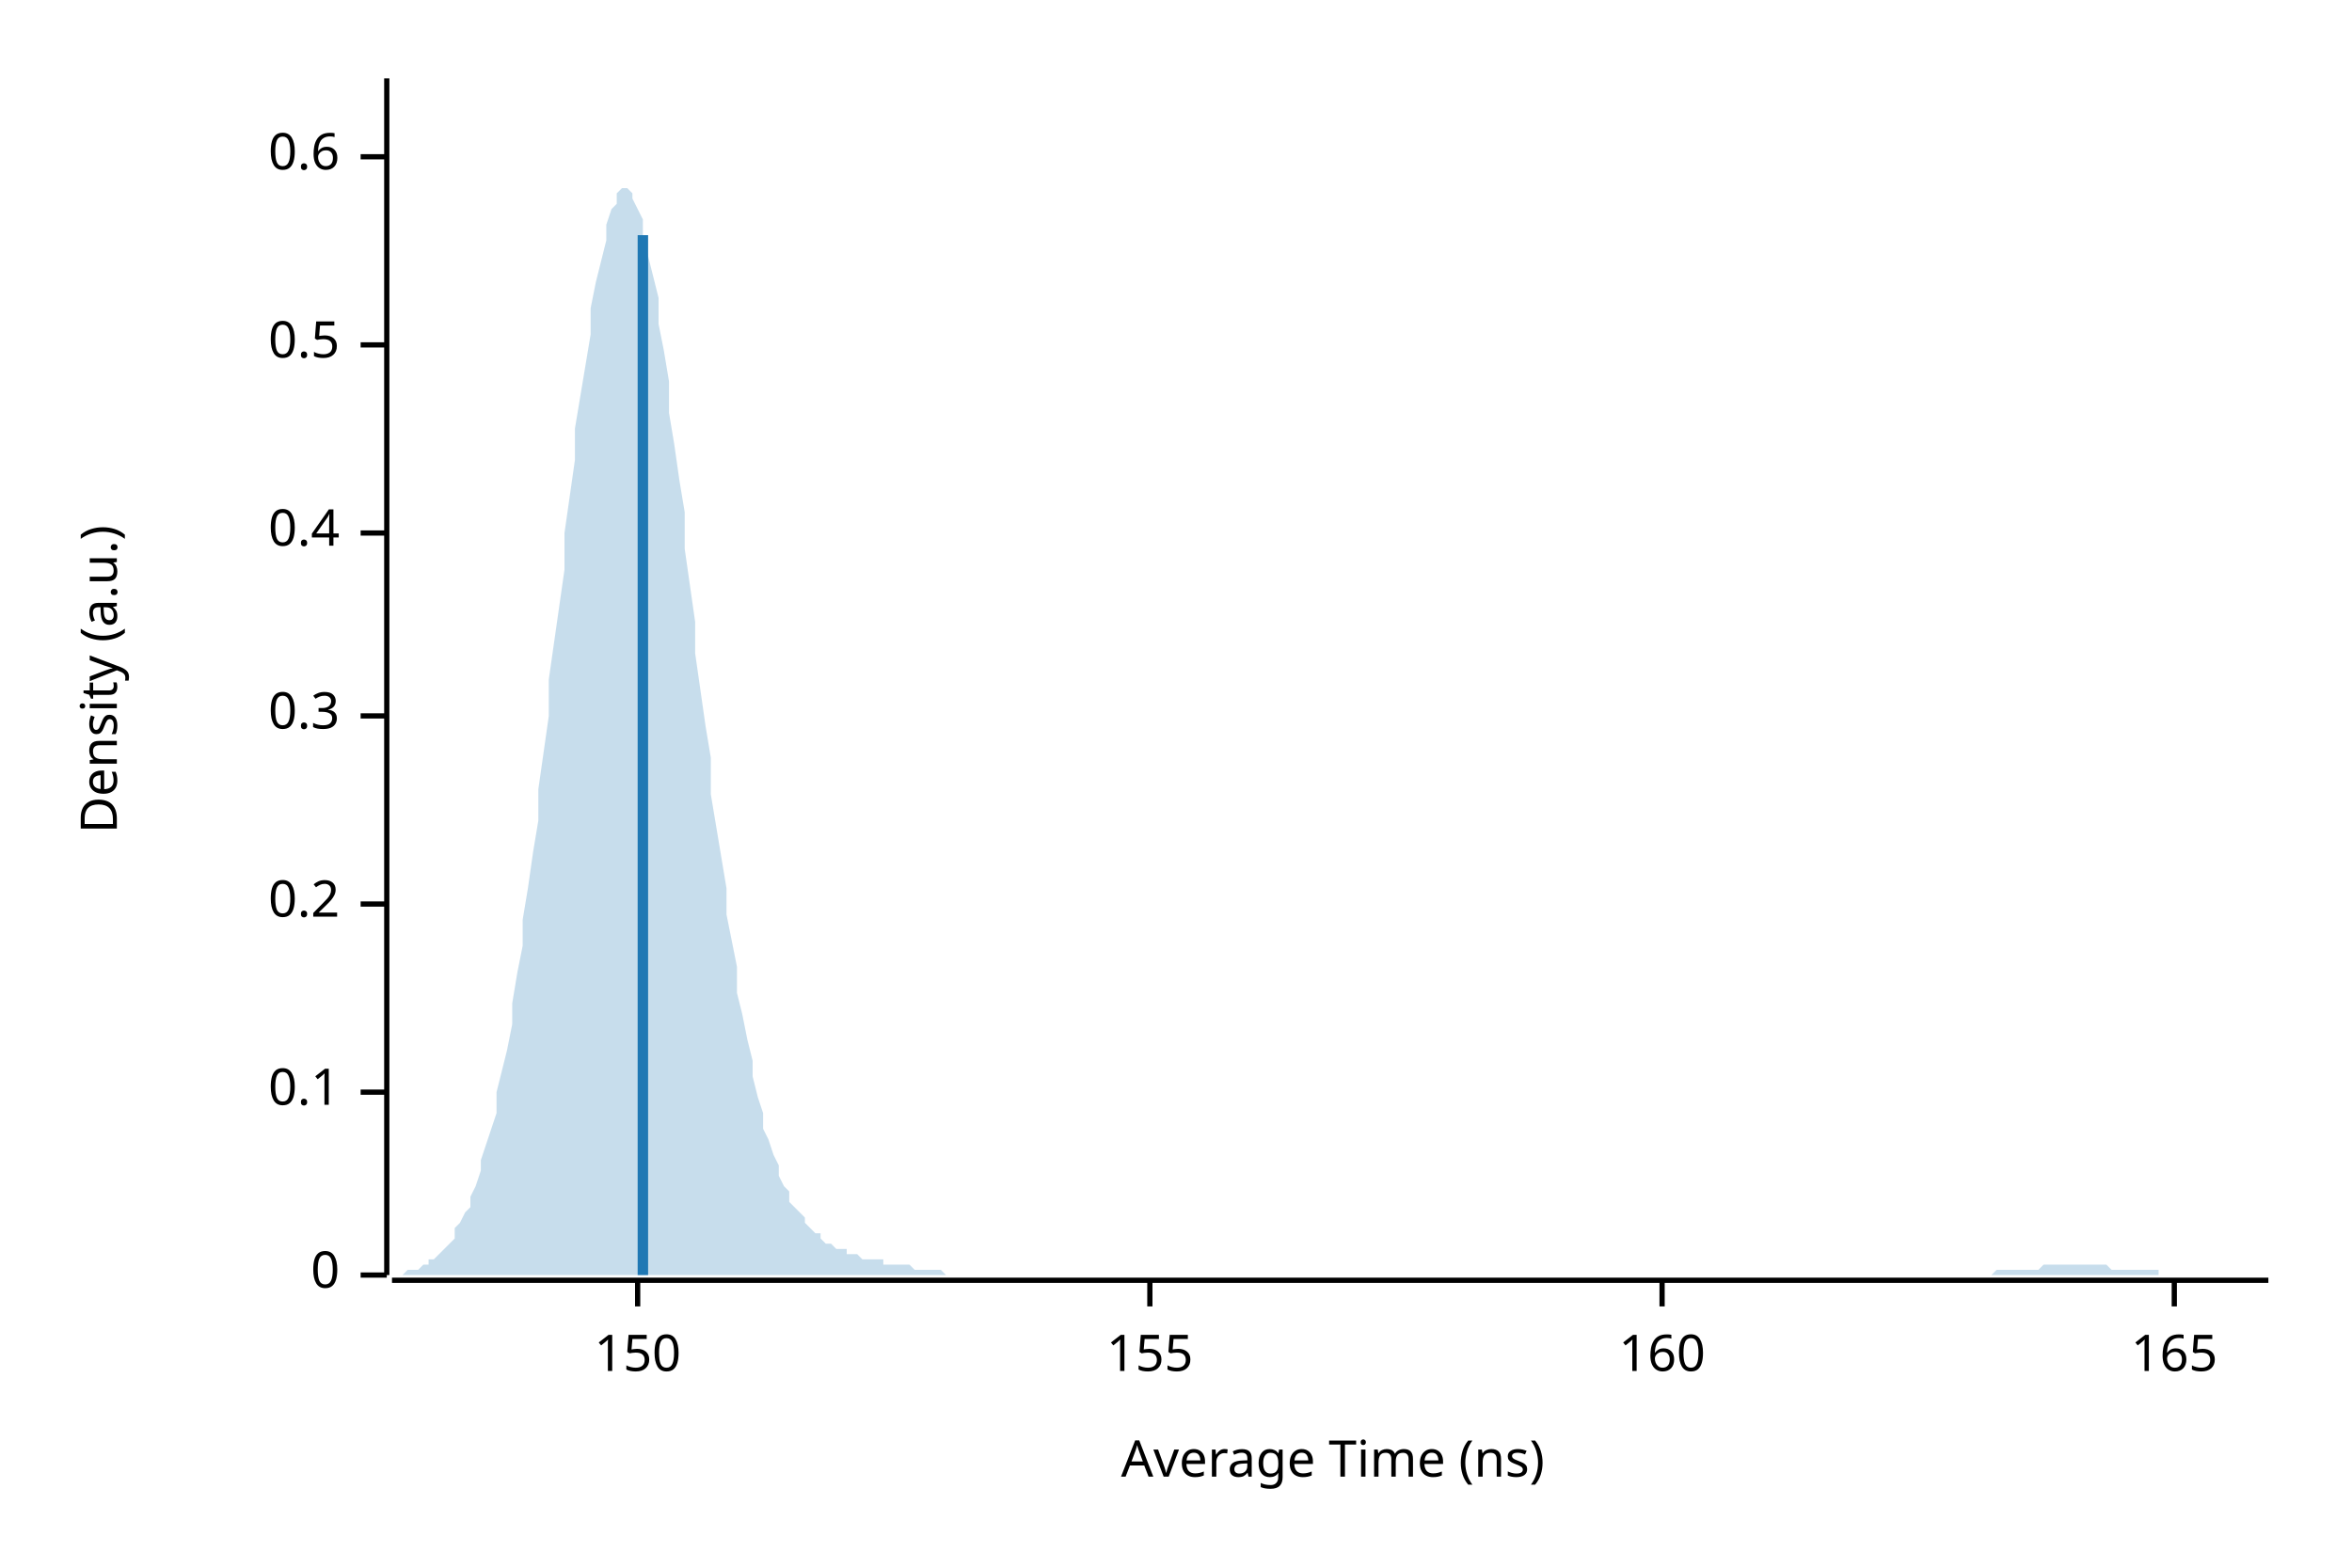
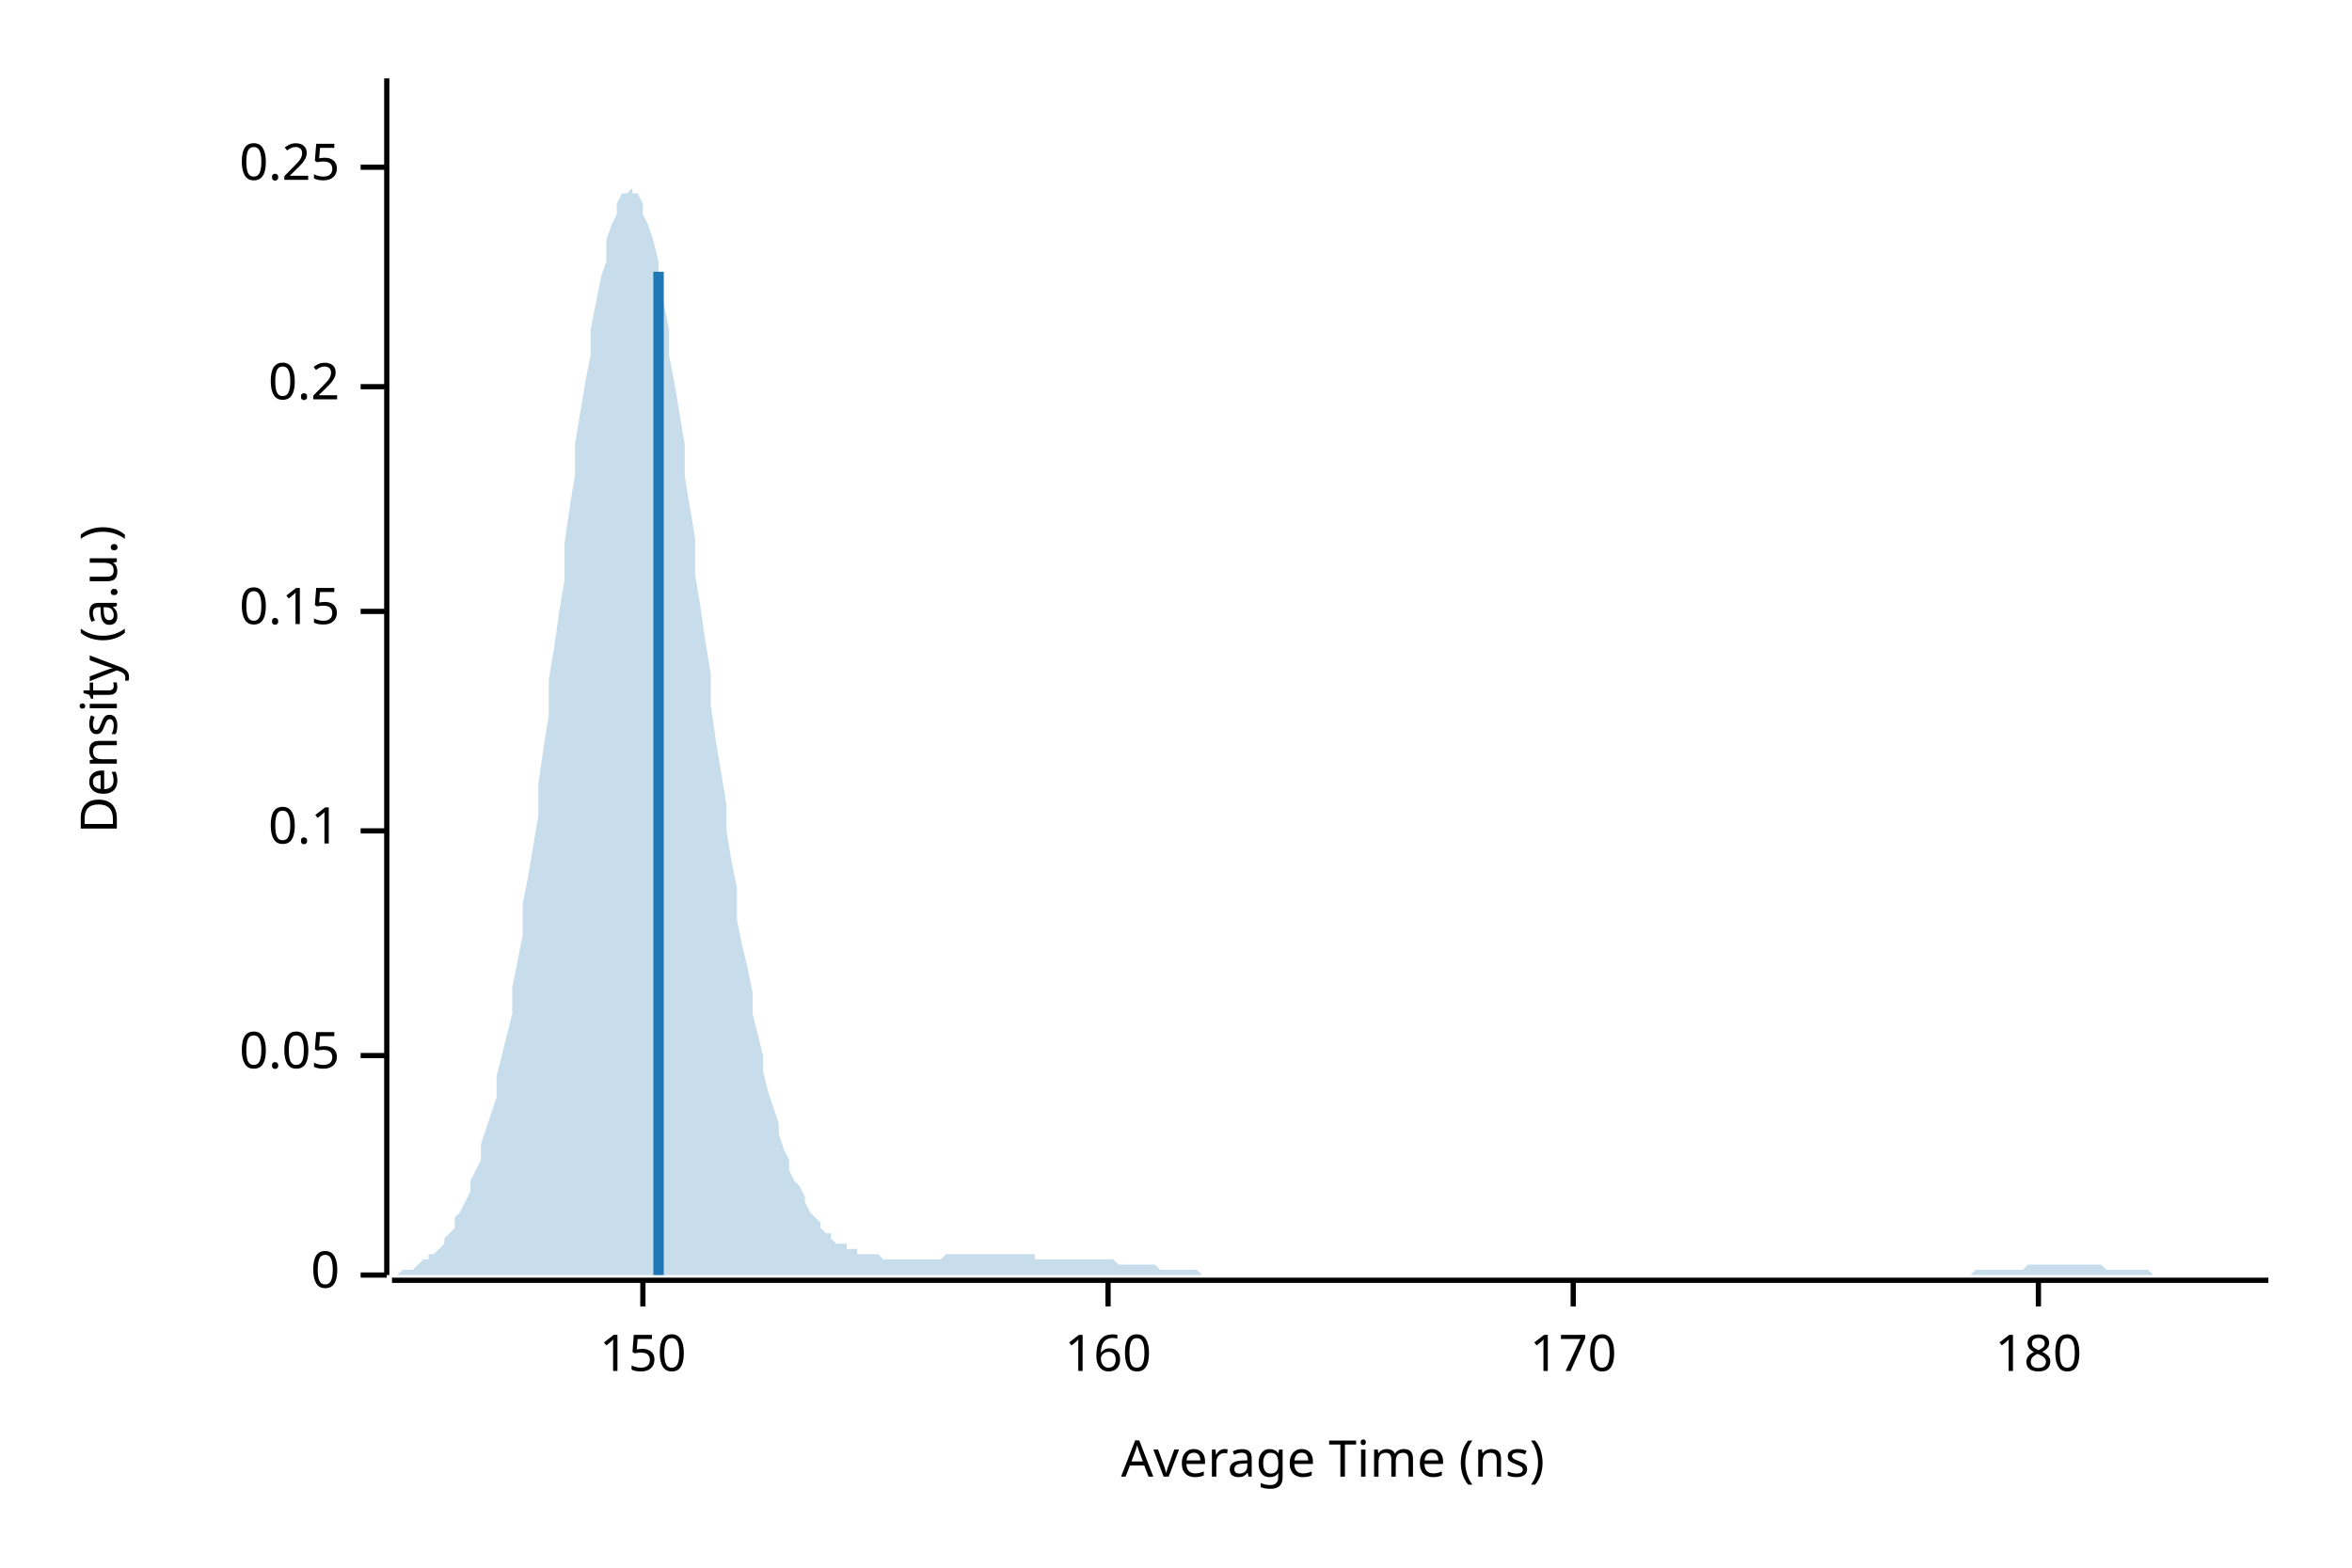
<svg xmlns="http://www.w3.org/2000/svg" width="450" height="300" viewBox="0 0 450 300">
  <text x="15" y="130" dy="0.76em" text-anchor="middle" font-family="sans-serif" font-size="9.677" opacity="1" fill="#000000" transform="rotate(270, 15, 130)">
Density (a.u.)
</text>
  <text x="255" y="285" dy="-0.5ex" text-anchor="middle" font-family="sans-serif" font-size="9.677" opacity="1" fill="#000000">
Average Time (ns)
</text>
  <polyline fill="none" opacity="1" stroke="#000000" stroke-width="1" points="74,15 74,244 " />
  <text x="65" y="244" dy="0.5ex" text-anchor="end" font-family="sans-serif" font-size="9.677" opacity="1" fill="#000000">
0
</text>
  <polyline fill="none" opacity="1" stroke="#000000" stroke-width="1" points="69,244 74,244 " />
-   <text x="65" y="209" dy="0.5ex" text-anchor="end" font-family="sans-serif" font-size="9.677" opacity="1" fill="#000000">
+   <text x="65" y="202" dy="0.5ex" text-anchor="end" font-family="sans-serif" font-size="9.677" opacity="1" fill="#000000">
+ 0.05
+ </text>
+   <polyline fill="none" opacity="1" stroke="#000000" stroke-width="1" points="69,202 74,202 " />
+   <text x="65" y="159" dy="0.5ex" text-anchor="end" font-family="sans-serif" font-size="9.677" opacity="1" fill="#000000">
0.1
</text>
-   <polyline fill="none" opacity="1" stroke="#000000" stroke-width="1" points="69,209 74,209 " />
-   <text x="65" y="173" dy="0.5ex" text-anchor="end" font-family="sans-serif" font-size="9.677" opacity="1" fill="#000000">
+   <polyline fill="none" opacity="1" stroke="#000000" stroke-width="1" points="69,159 74,159 " />
+   <text x="65" y="117" dy="0.5ex" text-anchor="end" font-family="sans-serif" font-size="9.677" opacity="1" fill="#000000">
+ 0.15
+ </text>
+   <polyline fill="none" opacity="1" stroke="#000000" stroke-width="1" points="69,117 74,117 " />
+   <text x="65" y="74" dy="0.5ex" text-anchor="end" font-family="sans-serif" font-size="9.677" opacity="1" fill="#000000">
0.2
</text>
-   <polyline fill="none" opacity="1" stroke="#000000" stroke-width="1" points="69,173 74,173 " />
-   <text x="65" y="137" dy="0.5ex" text-anchor="end" font-family="sans-serif" font-size="9.677" opacity="1" fill="#000000">
- 0.3
+   <polyline fill="none" opacity="1" stroke="#000000" stroke-width="1" points="69,74 74,74 " />
+   <text x="65" y="32" dy="0.5ex" text-anchor="end" font-family="sans-serif" font-size="9.677" opacity="1" fill="#000000">
+ 0.25
</text>
-   <polyline fill="none" opacity="1" stroke="#000000" stroke-width="1" points="69,137 74,137 " />
-   <text x="65" y="102" dy="0.5ex" text-anchor="end" font-family="sans-serif" font-size="9.677" opacity="1" fill="#000000">
- 0.4
- </text>
-   <polyline fill="none" opacity="1" stroke="#000000" stroke-width="1" points="69,102 74,102 " />
-   <text x="65" y="66" dy="0.5ex" text-anchor="end" font-family="sans-serif" font-size="9.677" opacity="1" fill="#000000">
- 0.5
- </text>
-   <polyline fill="none" opacity="1" stroke="#000000" stroke-width="1" points="69,66 74,66 " />
-   <text x="65" y="30" dy="0.5ex" text-anchor="end" font-family="sans-serif" font-size="9.677" opacity="1" fill="#000000">
- 0.6
- </text>
-   <polyline fill="none" opacity="1" stroke="#000000" stroke-width="1" points="69,30 74,30 " />
+   <polyline fill="none" opacity="1" stroke="#000000" stroke-width="1" points="69,32 74,32 " />
  <polyline fill="none" opacity="1" stroke="#000000" stroke-width="1" points="75,245 434,245 " />
-   <text x="122" y="255" dy="0.76em" text-anchor="middle" font-family="sans-serif" font-size="9.677" opacity="1" fill="#000000">
+   <text x="123" y="255" dy="0.76em" text-anchor="middle" font-family="sans-serif" font-size="9.677" opacity="1" fill="#000000">
150
</text>
-   <polyline fill="none" opacity="1" stroke="#000000" stroke-width="1" points="122,245 122,250 " />
-   <text x="220" y="255" dy="0.76em" text-anchor="middle" font-family="sans-serif" font-size="9.677" opacity="1" fill="#000000">
- 155
- </text>
-   <polyline fill="none" opacity="1" stroke="#000000" stroke-width="1" points="220,245 220,250 " />
-   <text x="318" y="255" dy="0.76em" text-anchor="middle" font-family="sans-serif" font-size="9.677" opacity="1" fill="#000000">
+   <polyline fill="none" opacity="1" stroke="#000000" stroke-width="1" points="123,245 123,250 " />
+   <text x="212" y="255" dy="0.76em" text-anchor="middle" font-family="sans-serif" font-size="9.677" opacity="1" fill="#000000">
160
</text>
-   <polyline fill="none" opacity="1" stroke="#000000" stroke-width="1" points="318,245 318,250 " />
-   <text x="416" y="255" dy="0.76em" text-anchor="middle" font-family="sans-serif" font-size="9.677" opacity="1" fill="#000000">
- 165
+   <polyline fill="none" opacity="1" stroke="#000000" stroke-width="1" points="212,245 212,250 " />
+   <text x="301" y="255" dy="0.76em" text-anchor="middle" font-family="sans-serif" font-size="9.677" opacity="1" fill="#000000">
+ 170
</text>
-   <polyline fill="none" opacity="1" stroke="#000000" stroke-width="1" points="416,245 416,250 " />
-   <polygon opacity="0.25" fill="#1F78B4" points="75,244 75,244 76,244 77,244 77,244 78,243 79,243 80,243 80,243 81,242 82,242 82,241 83,241 84,240 85,239 85,239 86,238 87,237 87,235 88,234 89,232 90,231 90,229 91,227 92,224 92,222 93,219 94,216 95,213 95,209 96,205 97,201 98,196 98,192 99,186 100,181 100,176 101,170 102,163 103,157 103,151 104,144 105,137 105,130 106,123 107,116 108,109 108,102 109,95 110,88 110,82 111,76 112,70 113,64 113,59 114,54 115,50 116,46 116,43 117,40 118,39 118,37 119,36 120,36 121,37 121,38 122,40 123,42 123,45 124,49 125,53 126,57 126,62 127,67 128,73 128,79 129,85 130,92 131,98 131,105 132,112 133,119 133,125 134,132 135,139 136,145 136,152 137,158 138,164 139,170 139,175 140,180 141,185 141,190 142,194 143,199 144,203 144,206 145,210 146,213 146,216 147,218 148,221 149,223 149,225 150,227 151,228 151,230 152,231 153,232 154,233 154,234 155,235 156,236 157,236 157,237 158,238 159,238 159,238 160,239 161,239 162,239 162,240 163,240 164,240 164,240 165,241 166,241 167,241 167,241 168,241 169,241 169,242 170,242 171,242 172,242 172,242 173,242 174,242 175,243 175,243 176,243 177,243 177,243 178,243 179,243 180,243 180,243 181,244 182,244 182,244 183,244 184,244 185,244 185,244 186,244 187,244 187,244 188,244 189,244 190,244 190,244 191,244 192,244 192,244 193,244 194,244 195,244 195,244 196,244 197,244 198,244 198,244 199,244 200,244 200,244 201,244 202,244 203,244 203,244 204,244 205,244 205,244 206,244 207,244 208,244 208,244 209,244 210,244 210,244 211,244 212,244 213,244 213,244 214,244 215,244 216,244 216,244 217,244 218,244 218,244 219,244 220,244 221,244 221,244 222,244 223,244 223,244 224,244 225,244 226,244 226,244 227,244 228,244 228,244 229,244 230,244 231,244 231,244 232,244 233,244 233,244 234,244 235,244 236,244 236,244 237,244 238,244 239,244 239,244 240,244 241,244 241,244 242,244 243,244 244,244 244,244 245,244 246,244 246,244 247,244 248,244 249,244 249,244 250,244 251,244 251,244 252,244 253,244 254,244 254,244 255,244 256,244 257,244 257,244 258,244 259,244 259,244 260,244 261,244 262,244 262,244 263,244 264,244 264,244 265,244 266,244 267,244 267,244 268,244 269,244 269,244 270,244 271,244 272,244 272,244 273,244 274,244 275,244 275,244 276,244 277,244 277,244 278,244 279,244 280,244 280,244 281,244 282,244 282,244 283,244 284,244 285,244 285,244 286,244 287,244 287,244 288,244 289,244 290,244 290,244 291,244 292,244 292,244 293,244 294,244 295,244 295,244 296,244 297,244 298,244 298,244 299,244 300,244 300,244 301,244 302,244 303,244 303,244 304,244 305,244 305,244 306,244 307,244 308,244 308,244 309,244 310,244 310,244 311,244 312,244 313,244 313,244 314,244 315,244 316,244 316,244 317,244 318,244 318,244 319,244 320,244 321,244 321,244 322,244 323,244 323,244 324,244 325,244 326,244 326,244 327,244 328,244 328,244 329,244 330,244 331,244 331,244 332,244 333,244 333,244 334,244 335,244 336,244 336,244 337,244 338,244 339,244 339,244 340,244 341,244 341,244 342,244 343,244 344,244 344,244 345,244 346,244 346,244 347,244 348,244 349,244 349,244 350,244 351,244 351,244 352,244 353,244 354,244 354,244 355,244 356,244 357,244 357,244 358,244 359,244 359,244 360,244 361,244 362,244 362,244 363,244 364,244 364,244 365,244 366,244 367,244 367,244 368,244 369,244 369,244 370,244 371,244 372,244 372,244 373,244 374,244 375,244 375,244 376,244 377,244 377,244 378,244 379,244 380,244 380,244 381,244 382,243 382,243 383,243 384,243 385,243 385,243 386,243 387,243 387,243 388,243 389,243 390,243 390,243 391,242 392,242 392,242 393,242 394,242 395,242 395,242 396,242 397,242 398,242 398,242 399,242 400,242 400,242 401,242 402,242 403,242 403,242 404,243 405,243 405,243 406,243 407,243 408,243 408,243 409,243 410,243 410,243 411,243 412,243 413,243 413,244 414,244 415,244 416,244 416,244 417,244 418,244 418,244 419,244 420,244 421,244 421,244 422,244 423,244 423,244 424,244 425,244 426,244 426,244 427,244 428,244 428,244 429,244 430,244 431,244 431,244 432,244 433,244 434,244 434,244 75,244 " />
-   <polyline fill="none" opacity="1" stroke="#1F78B4" stroke-width="2" points="123,244 123,45 " />
+   <polyline fill="none" opacity="1" stroke="#000000" stroke-width="1" points="301,245 301,250 " />
+   <text x="390" y="255" dy="0.76em" text-anchor="middle" font-family="sans-serif" font-size="9.677" opacity="1" fill="#000000">
+ 180
+ </text>
+   <polyline fill="none" opacity="1" stroke="#000000" stroke-width="1" points="390,245 390,250 " />
+   <polygon opacity="0.25" fill="#1F78B4" points="75,244 75,244 76,244 77,243 77,243 78,243 79,243 80,242 80,242 81,241 82,241 82,240 83,240 84,239 85,238 85,237 86,236 87,235 87,233 88,232 89,230 90,228 90,226 91,224 92,222 92,219 93,216 94,213 95,210 95,206 96,202 97,198 98,194 98,189 99,184 100,179 100,173 101,168 102,162 103,156 103,150 104,143 105,137 105,130 106,124 107,117 108,111 108,104 109,97 110,91 110,85 111,79 112,73 113,68 113,63 114,58 115,53 116,50 116,46 117,43 118,41 118,39 119,37 120,37 121,36 121,37 122,37 123,39 123,41 124,43 125,46 126,50 126,54 127,58 128,63 128,68 129,73 130,79 131,85 131,91 132,97 133,103 133,110 134,116 135,123 136,129 136,135 137,142 138,148 139,154 139,159 140,165 141,170 141,176 142,181 143,185 144,190 144,194 145,198 146,202 146,205 147,209 148,212 149,215 149,217 150,220 151,222 151,224 152,226 153,227 154,229 154,230 155,232 156,233 157,234 157,235 158,236 159,236 159,237 160,238 161,238 162,238 162,239 163,239 164,239 164,240 165,240 166,240 167,240 167,240 168,240 169,241 169,241 170,241 171,241 172,241 172,241 173,241 174,241 175,241 175,241 176,241 177,241 177,241 178,241 179,241 180,241 180,241 181,240 182,240 182,240 183,240 184,240 185,240 185,240 186,240 187,240 187,240 188,240 189,240 190,240 190,240 191,240 192,240 192,240 193,240 194,240 195,240 195,240 196,240 197,240 198,240 198,241 199,241 200,241 200,241 201,241 202,241 203,241 203,241 204,241 205,241 205,241 206,241 207,241 208,241 208,241 209,241 210,241 210,241 211,241 212,241 213,241 213,241 214,242 215,242 216,242 216,242 217,242 218,242 218,242 219,242 220,242 221,242 221,242 222,243 223,243 223,243 224,243 225,243 226,243 226,243 227,243 228,243 228,243 229,243 230,244 231,244 231,244 232,244 233,244 233,244 234,244 235,244 236,244 236,244 237,244 238,244 239,244 239,244 240,244 241,244 241,244 242,244 243,244 244,244 244,244 245,244 246,244 246,244 247,244 248,244 249,244 249,244 250,244 251,244 251,244 252,244 253,244 254,244 254,244 255,244 256,244 257,244 257,244 258,244 259,244 259,244 260,244 261,244 262,244 262,244 263,244 264,244 264,244 265,244 266,244 267,244 267,244 268,244 269,244 269,244 270,244 271,244 272,244 272,244 273,244 274,244 275,244 275,244 276,244 277,244 277,244 278,244 279,244 280,244 280,244 281,244 282,244 282,244 283,244 284,244 285,244 285,244 286,244 287,244 287,244 288,244 289,244 290,244 290,244 291,244 292,244 292,244 293,244 294,244 295,244 295,244 296,244 297,244 298,244 298,244 299,244 300,244 300,244 301,244 302,244 303,244 303,244 304,244 305,244 305,244 306,244 307,244 308,244 308,244 309,244 310,244 310,244 311,244 312,244 313,244 313,244 314,244 315,244 316,244 316,244 317,244 318,244 318,244 319,244 320,244 321,244 321,244 322,244 323,244 323,244 324,244 325,244 326,244 326,244 327,244 328,244 328,244 329,244 330,244 331,244 331,244 332,244 333,244 333,244 334,244 335,244 336,244 336,244 337,244 338,244 339,244 339,244 340,244 341,244 341,244 342,244 343,244 344,244 344,244 345,244 346,244 346,244 347,244 348,244 349,244 349,244 350,244 351,244 351,244 352,244 353,244 354,244 354,244 355,244 356,244 357,244 357,244 358,244 359,244 359,244 360,244 361,244 362,244 362,244 363,244 364,244 364,244 365,244 366,244 367,244 367,244 368,244 369,244 369,244 370,244 371,244 372,244 372,244 373,244 374,244 375,244 375,244 376,244 377,244 377,244 378,243 379,243 380,243 380,243 381,243 382,243 382,243 383,243 384,243 385,243 385,243 386,243 387,243 387,243 388,242 389,242 390,242 390,242 391,242 392,242 392,242 393,242 394,242 395,242 395,242 396,242 397,242 398,242 398,242 399,242 400,242 400,242 401,242 402,242 403,243 403,243 404,243 405,243 405,243 406,243 407,243 408,243 408,243 409,243 410,243 410,243 411,243 412,244 413,244 413,244 414,244 415,244 416,244 416,244 417,244 418,244 418,244 419,244 420,244 421,244 421,244 422,244 423,244 423,244 424,244 425,244 426,244 426,244 427,244 428,244 428,244 429,244 430,244 431,244 431,244 432,244 433,244 434,244 434,244 75,244 " />
+   <polyline fill="none" opacity="1" stroke="#1F78B4" stroke-width="2" points="126,244 126,52 " />
</svg>
